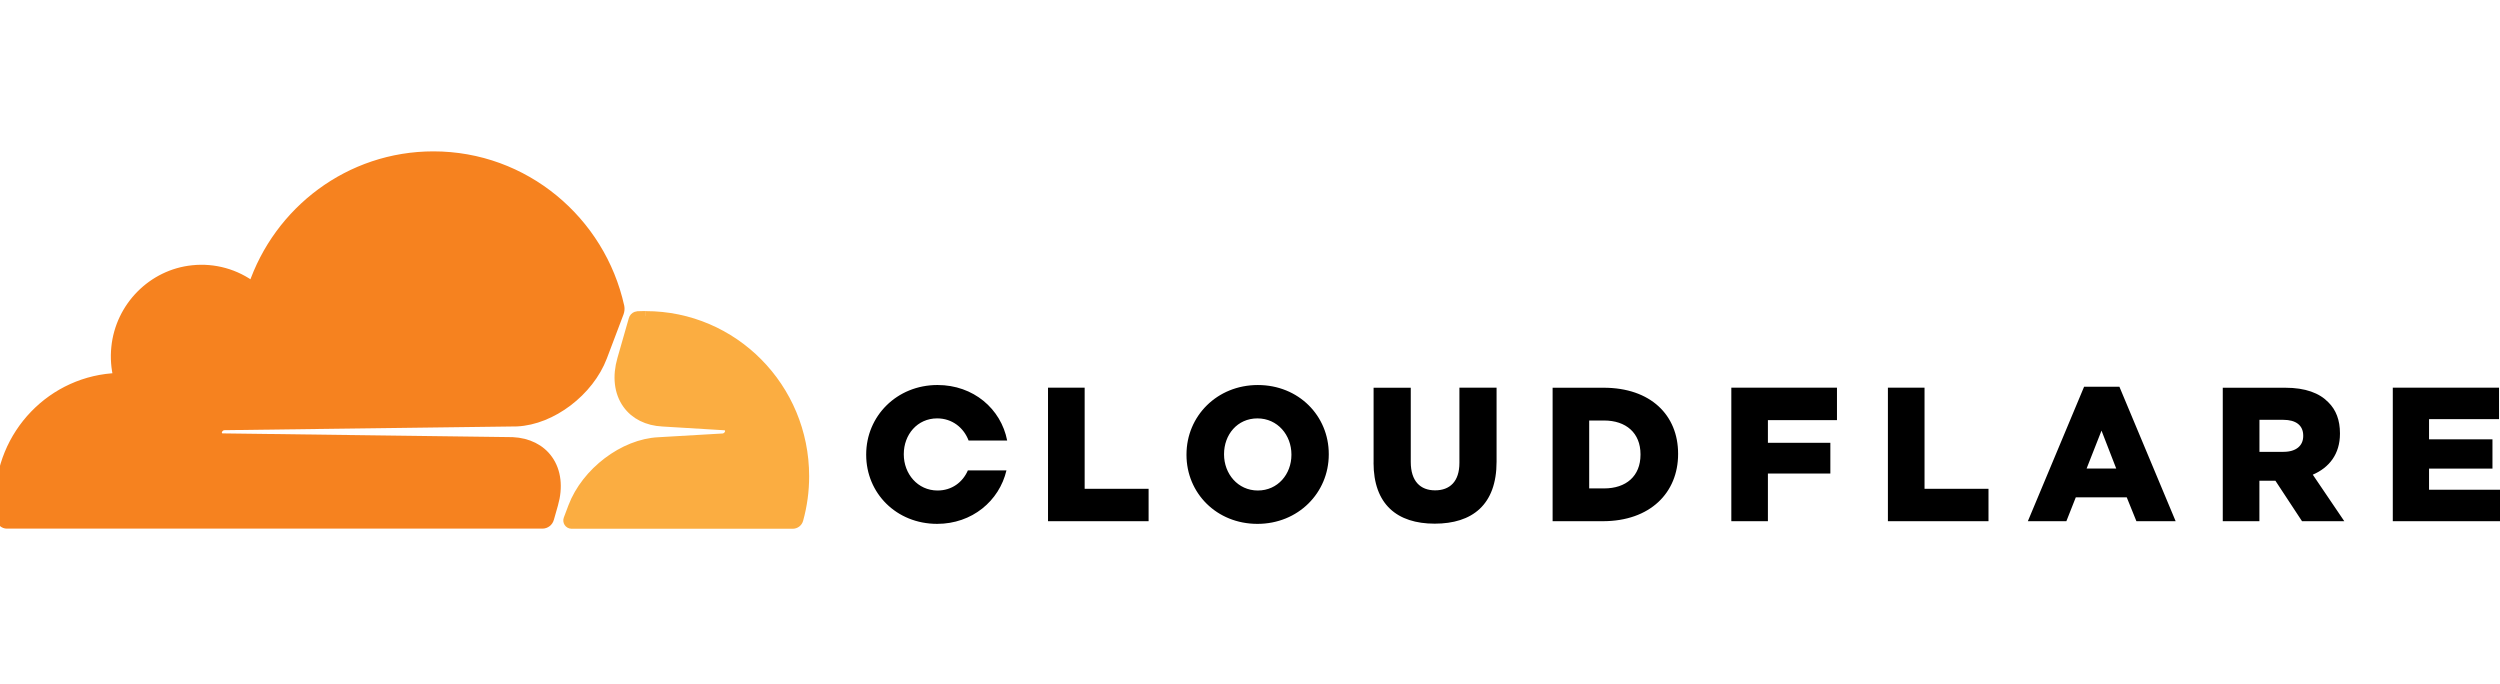
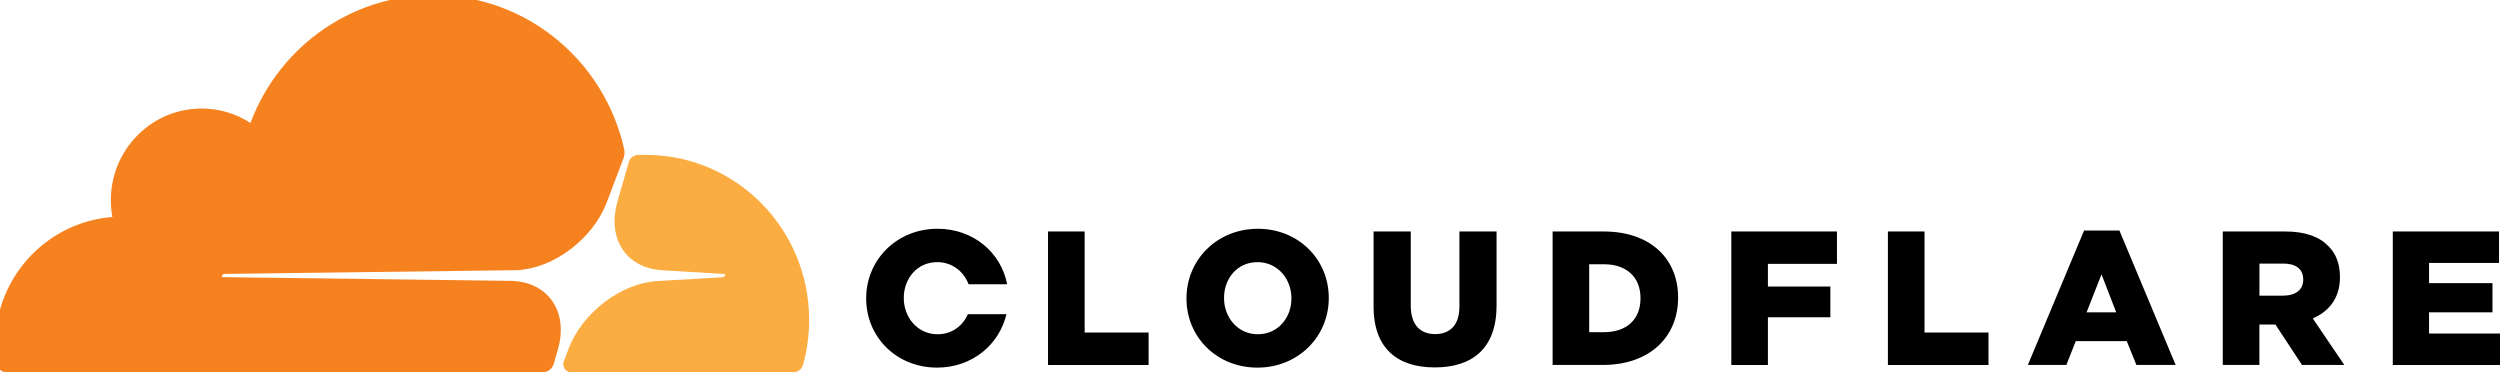
- <svg xmlns="http://www.w3.org/2000/svg" width="256" height="70" viewBox="0 0 512 76">
+ <svg xmlns="http://www.w3.org/2000/svg" width="431.16" height="64" viewBox="0 0 512 76">
  <path d="M214.633 47.4h7.505v20.704h13.096v6.643h-20.6zm28.361 13.751v-.08c0-7.856 6.257-14.218 14.61-14.218c8.35 0 14.529 6.295 14.529 14.138v.08c0 7.853-6.257 14.218-14.61 14.218s-14.531-6.287-14.531-14.138zm21.49 0v-.08c0-3.948-2.82-7.384-6.96-7.384c-4.142 0-6.84 3.356-6.84 7.304v.08c0 3.945 2.816 7.384 6.92 7.384c4.1 0 6.88-3.358 6.88-7.304m16.827 1.602V47.41h7.613v15.197c0 3.945 1.965 5.815 4.982 5.815c3.014 0 4.982-1.8 4.982-5.627V47.4h7.61v15.157c0 8.832-4.983 12.69-12.673 12.69s-12.524-3.948-12.524-12.5m36.674-15.34h10.438c9.658 0 15.262 5.625 15.262 13.508v.08c0 7.882-5.685 13.747-15.42 13.747h-10.28V47.4v.01zm10.546 20.621c4.487 0 7.454-2.497 7.454-6.912v-.08c0-4.377-2.974-6.915-7.454-6.915h-3.055v13.907zM354.575 47.4h21.637v6.646h-14.145v4.643h12.79v6.287h-12.79v9.771h-7.492zm32.068 0h7.502v20.704h13.098v6.643h-20.6zm40.19-.193h7.223l11.517 27.535h-8.036l-1.978-4.884H425.12l-1.928 4.884h-7.888l11.517-27.535zm6.572 16.755l-3.016-7.773l-3.055 7.773zm21.828-16.554h12.79c4.134 0 7 1.099 8.807 2.966c1.594 1.559 2.394 3.677 2.394 6.365v.08c0 4.177-2.206 6.953-5.566 8.393l6.455 9.53h-8.659l-5.446-8.282h-3.283v8.282h-7.502V47.4l.01.01zm12.446 13.126c2.55 0 4.021-1.247 4.021-3.238v-.077c0-2.149-1.54-3.238-4.06-3.238h-4.905v6.566h4.952l-.008-.01zM490.044 47.4h21.758v6.445h-14.334v4.136h12.988v5.984h-12.988v4.337H512v6.445h-21.956zM198.212 64.356c-1.05 2.4-3.263 4.099-6.2 4.099c-4.09 0-6.916-3.439-6.916-7.384v-.083c0-3.948 2.745-7.303 6.839-7.303c3.084 0 5.436 1.917 6.435 4.535h7.898c-1.267-6.503-6.92-11.37-14.263-11.37c-8.343 0-14.61 6.365-14.61 14.219v.08c0 7.853 6.177 14.138 14.532 14.138c7.136 0 12.72-4.679 14.193-10.943h-7.918l.01.01z" />
  <path fill="#fbad41" d="M132.234 32.698c-.552 0-1.097.02-1.641.037a.8.8 0 0 0-.256.06a.92.92 0 0 0-.593.64l-2.334 8.155c-1.006 3.506-.632 6.744 1.06 9.12c1.55 2.2 4.13 3.49 7.263 3.64l12.662.768c.376.02.702.2.9.5c.211.322.258.725.129 1.089a1.61 1.61 0 0 1-1.373 1.069l-13.157.768c-7.147.331-14.838 6.164-17.536 13.277l-.948 2.51a.703.703 0 0 0 .622.958h45.312a1.205 1.205 0 0 0 1.165-.878a33 33 0 0 0 1.204-8.885c0-18.12-14.529-32.808-32.459-32.808" stroke-width="2" stroke="#fbad41" />
  <path fill="#f6821f" d="m112.457 74.235l.838-2.949c1.009-3.506.635-6.744-1.054-9.12c-1.556-2.2-4.134-3.49-7.268-3.64l-59.395-.768a1.17 1.17 0 0 1-.939-.5a1.24 1.24 0 0 1-.13-1.089a1.61 1.61 0 0 1 1.385-1.069l59.95-.768c7.117-.329 14.807-6.164 17.505-13.277l3.419-9.035a2.3 2.3 0 0 0 .1-1.197C122.973 13.199 107.392 0 88.764 0c-17.172 0-31.741 11.199-36.97 26.767A17.37 17.37 0 0 0 39.47 23.32c-8.232.828-14.858 7.534-15.676 15.857a18 18 0 0 0 .452 6.204C10.792 45.78 0 56.92 0 70.608c0 1.238.088 2.457.266 3.647c.073.577.565 1.01 1.147 1.009h109.688a1.43 1.43 0 0 0 1.356-1.05" stroke-width="2" stroke="#f6821f" />
</svg>
